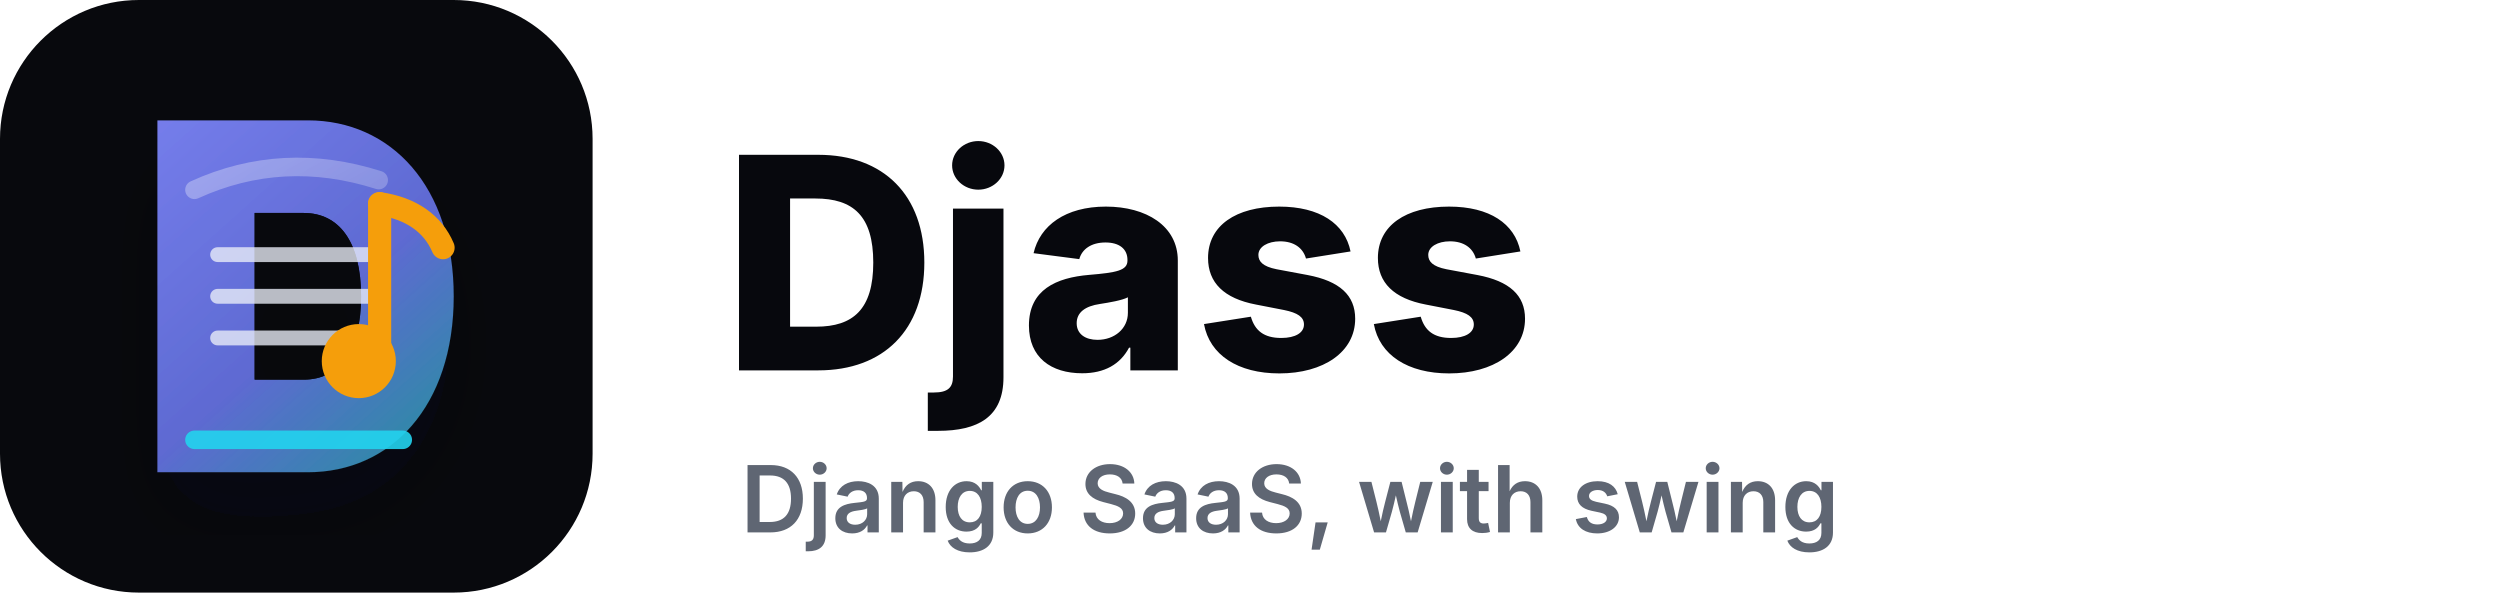
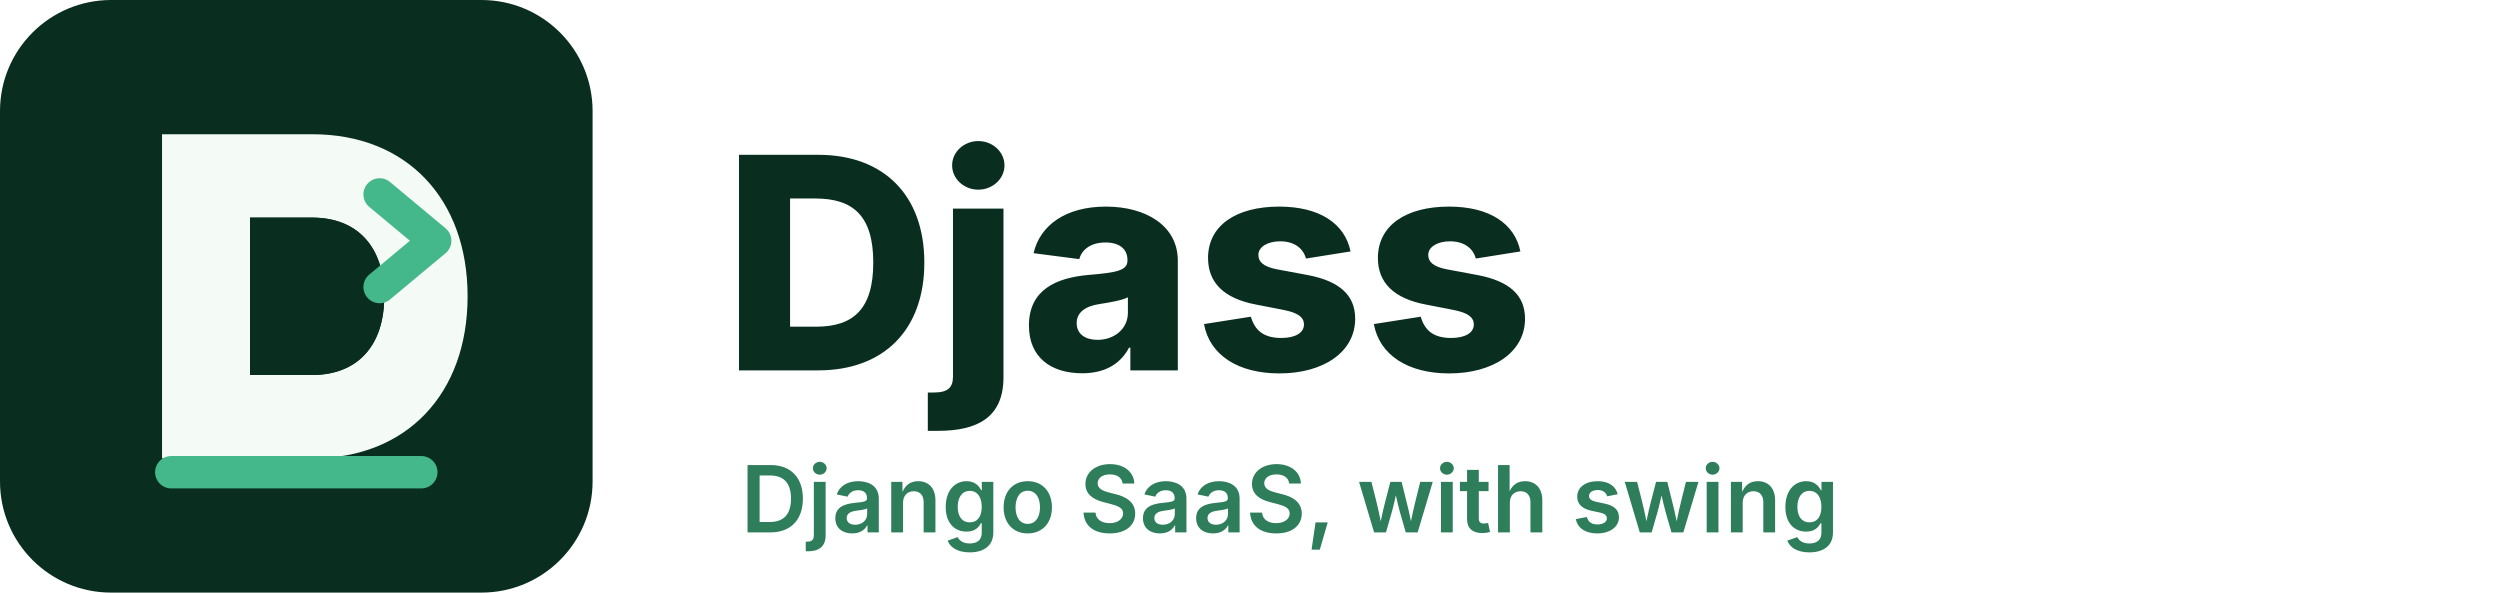
<svg xmlns="http://www.w3.org/2000/svg" viewBox="0 0 540 128" role="img" aria-labelledby="djass-lockup-title djass-lockup-desc">
-   <defs>
-     <linearGradient id="djass-lockup-fill" x1="22" y1="16" x2="108" y2="112" gradientUnits="userSpaceOnUse">
-       <stop offset="0" stop-color="#7B82F2" />
-       <stop offset="0.54" stop-color="#5E6AD2" />
-       <stop offset="1" stop-color="#0F9F8A" />
-     </linearGradient>
-     <linearGradient id="djass-lockup-shine" x1="42" y1="20" x2="90" y2="108" gradientUnits="userSpaceOnUse">
-       <stop offset="0" stop-color="#FFFFFF" stop-opacity="0.38" />
-       <stop offset="1" stop-color="#FFFFFF" stop-opacity="0" />
-     </linearGradient>
-     <filter id="djass-lockup-shadow" x="-18%" y="-18%" width="136%" height="136%" color-interpolation-filters="sRGB">
-       <feDropShadow dx="0" dy="10" stdDeviation="10" flood-color="#131826" flood-opacity="0.18" />
-     </filter>
-   </defs>
  <g>
-     <rect width="128" height="128" rx="30" fill="#08090D" />
-     <path d="M34 26h32.5C84.4 26 98 40.2 98 64s-13.6 38-31.5 38H34V26Zm21 20v36h10.6C73.3 82 78 75.7 78 64s-4.7-18-12.4-18H55Z" fill="url(#djass-lockup-fill)" filter="url(#djass-lockup-shadow)" />
-     <path d="M55 46v36h10.6C73.3 82 78 75.7 78 64s-4.7-18-12.4-18H55Z" fill="#08090D" opacity="0.96" />
-     <path d="M42 41c12.7-5.8 26-6.5 39.8-2.1" fill="none" stroke="url(#djass-lockup-shine)" stroke-width="4" stroke-linecap="round" />
-     <path d="M47 55h35" fill="none" stroke="#EBEEF8" stroke-width="3.2" stroke-linecap="round" opacity="0.78" />
-     <path d="M47 64h35" fill="none" stroke="#EBEEF8" stroke-width="3.2" stroke-linecap="round" opacity="0.78" />
-     <path d="M47 73h27" fill="none" stroke="#EBEEF8" stroke-width="3.2" stroke-linecap="round" opacity="0.78" />
-     <path d="M82 44v31" fill="none" stroke="#F59E0B" stroke-width="5" stroke-linecap="round" />
-     <path d="M82 44c6.8 1 11.5 4.3 13.7 9.5" fill="none" stroke="#F59E0B" stroke-width="5" stroke-linecap="round" />
-     <circle cx="77.5" cy="78" r="8" fill="#F59E0B" />
-     <path d="M42 95h45" fill="none" stroke="#22D3EE" stroke-width="4" stroke-linecap="round" opacity="0.9" />
+     <rect width="128" height="128" rx="24" fill="#092E20" />
+     <path d="M35 29h32.5C87.8 29 101 42.9 101 64S87.8 99 67.5 99H35V29Zm19 18v34h13.4C77.2 81 83 74.7 83 64s-5.8-17-15.6-17H54Z" fill="#F4FBF7" />
+     <path d="M54 47v34h13.4C77.2 81 83 74.7 83 64s-5.8-17-15.6-17H54Z" fill="#092E20" />
+     <path d="M82 42l12 10-12 10" fill="none" stroke="#44B78B" stroke-width="7" stroke-linecap="round" stroke-linejoin="round" />
+     <path d="M37 102h54" fill="none" stroke="#44B78B" stroke-width="7" stroke-linecap="round" />
  </g>
  <g transform="translate(156 24)">
-     <text x="0" y="56" fill="#07080D" font-family="Inter, ui-sans-serif, system-ui, -apple-system, BlinkMacSystemFont, 'Segoe UI', sans-serif" font-size="64" font-weight="800" letter-spacing="0">Djass</text>
-     <text x="4" y="91" fill="#5F6673" font-family="Inter, ui-sans-serif, system-ui, -apple-system, BlinkMacSystemFont, 'Segoe UI', sans-serif" font-size="20" font-weight="600" letter-spacing="0">Django SaaS, with swing</text>
+     <text x="0" y="56" fill="#092E20" font-family="Inter, ui-sans-serif, system-ui, -apple-system, BlinkMacSystemFont, 'Segoe UI', sans-serif" font-size="64" font-weight="800" letter-spacing="0">Djass</text>
+     <text x="4" y="91" fill="#2E7D5B" font-family="Inter, ui-sans-serif, system-ui, -apple-system, BlinkMacSystemFont, 'Segoe UI', sans-serif" font-size="20" font-weight="600" letter-spacing="0">Django SaaS, with swing</text>
  </g>
</svg>
